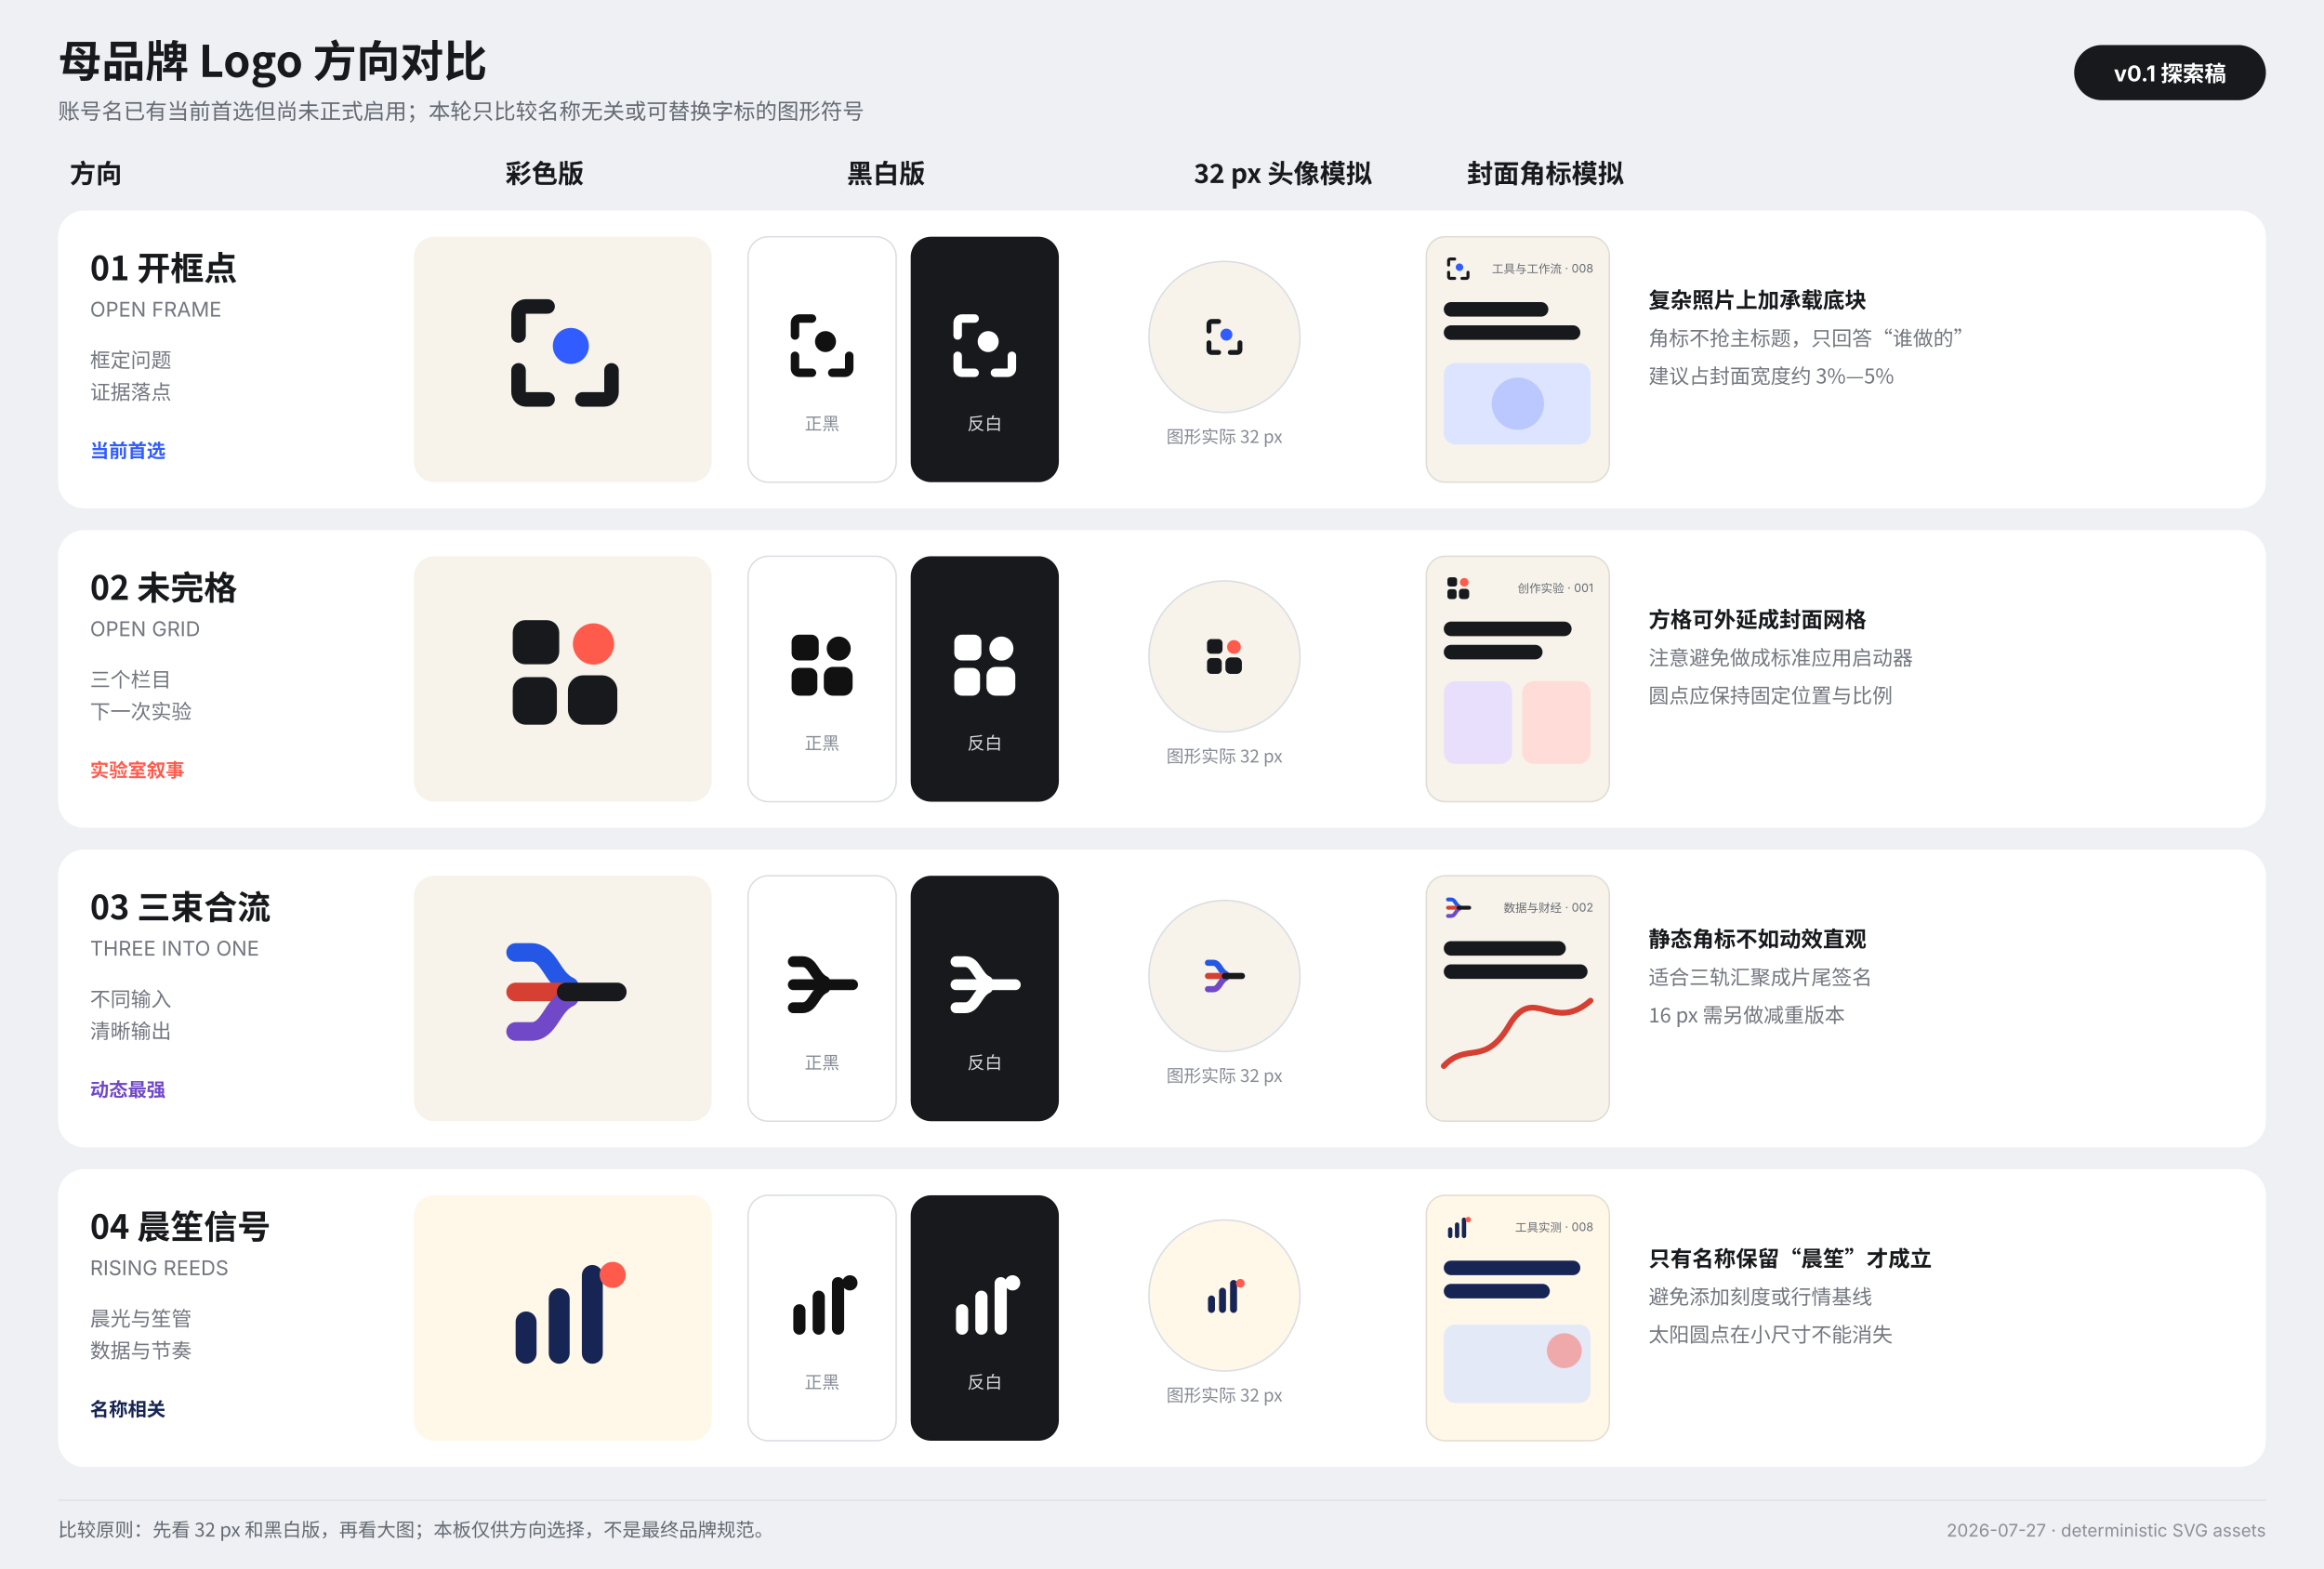
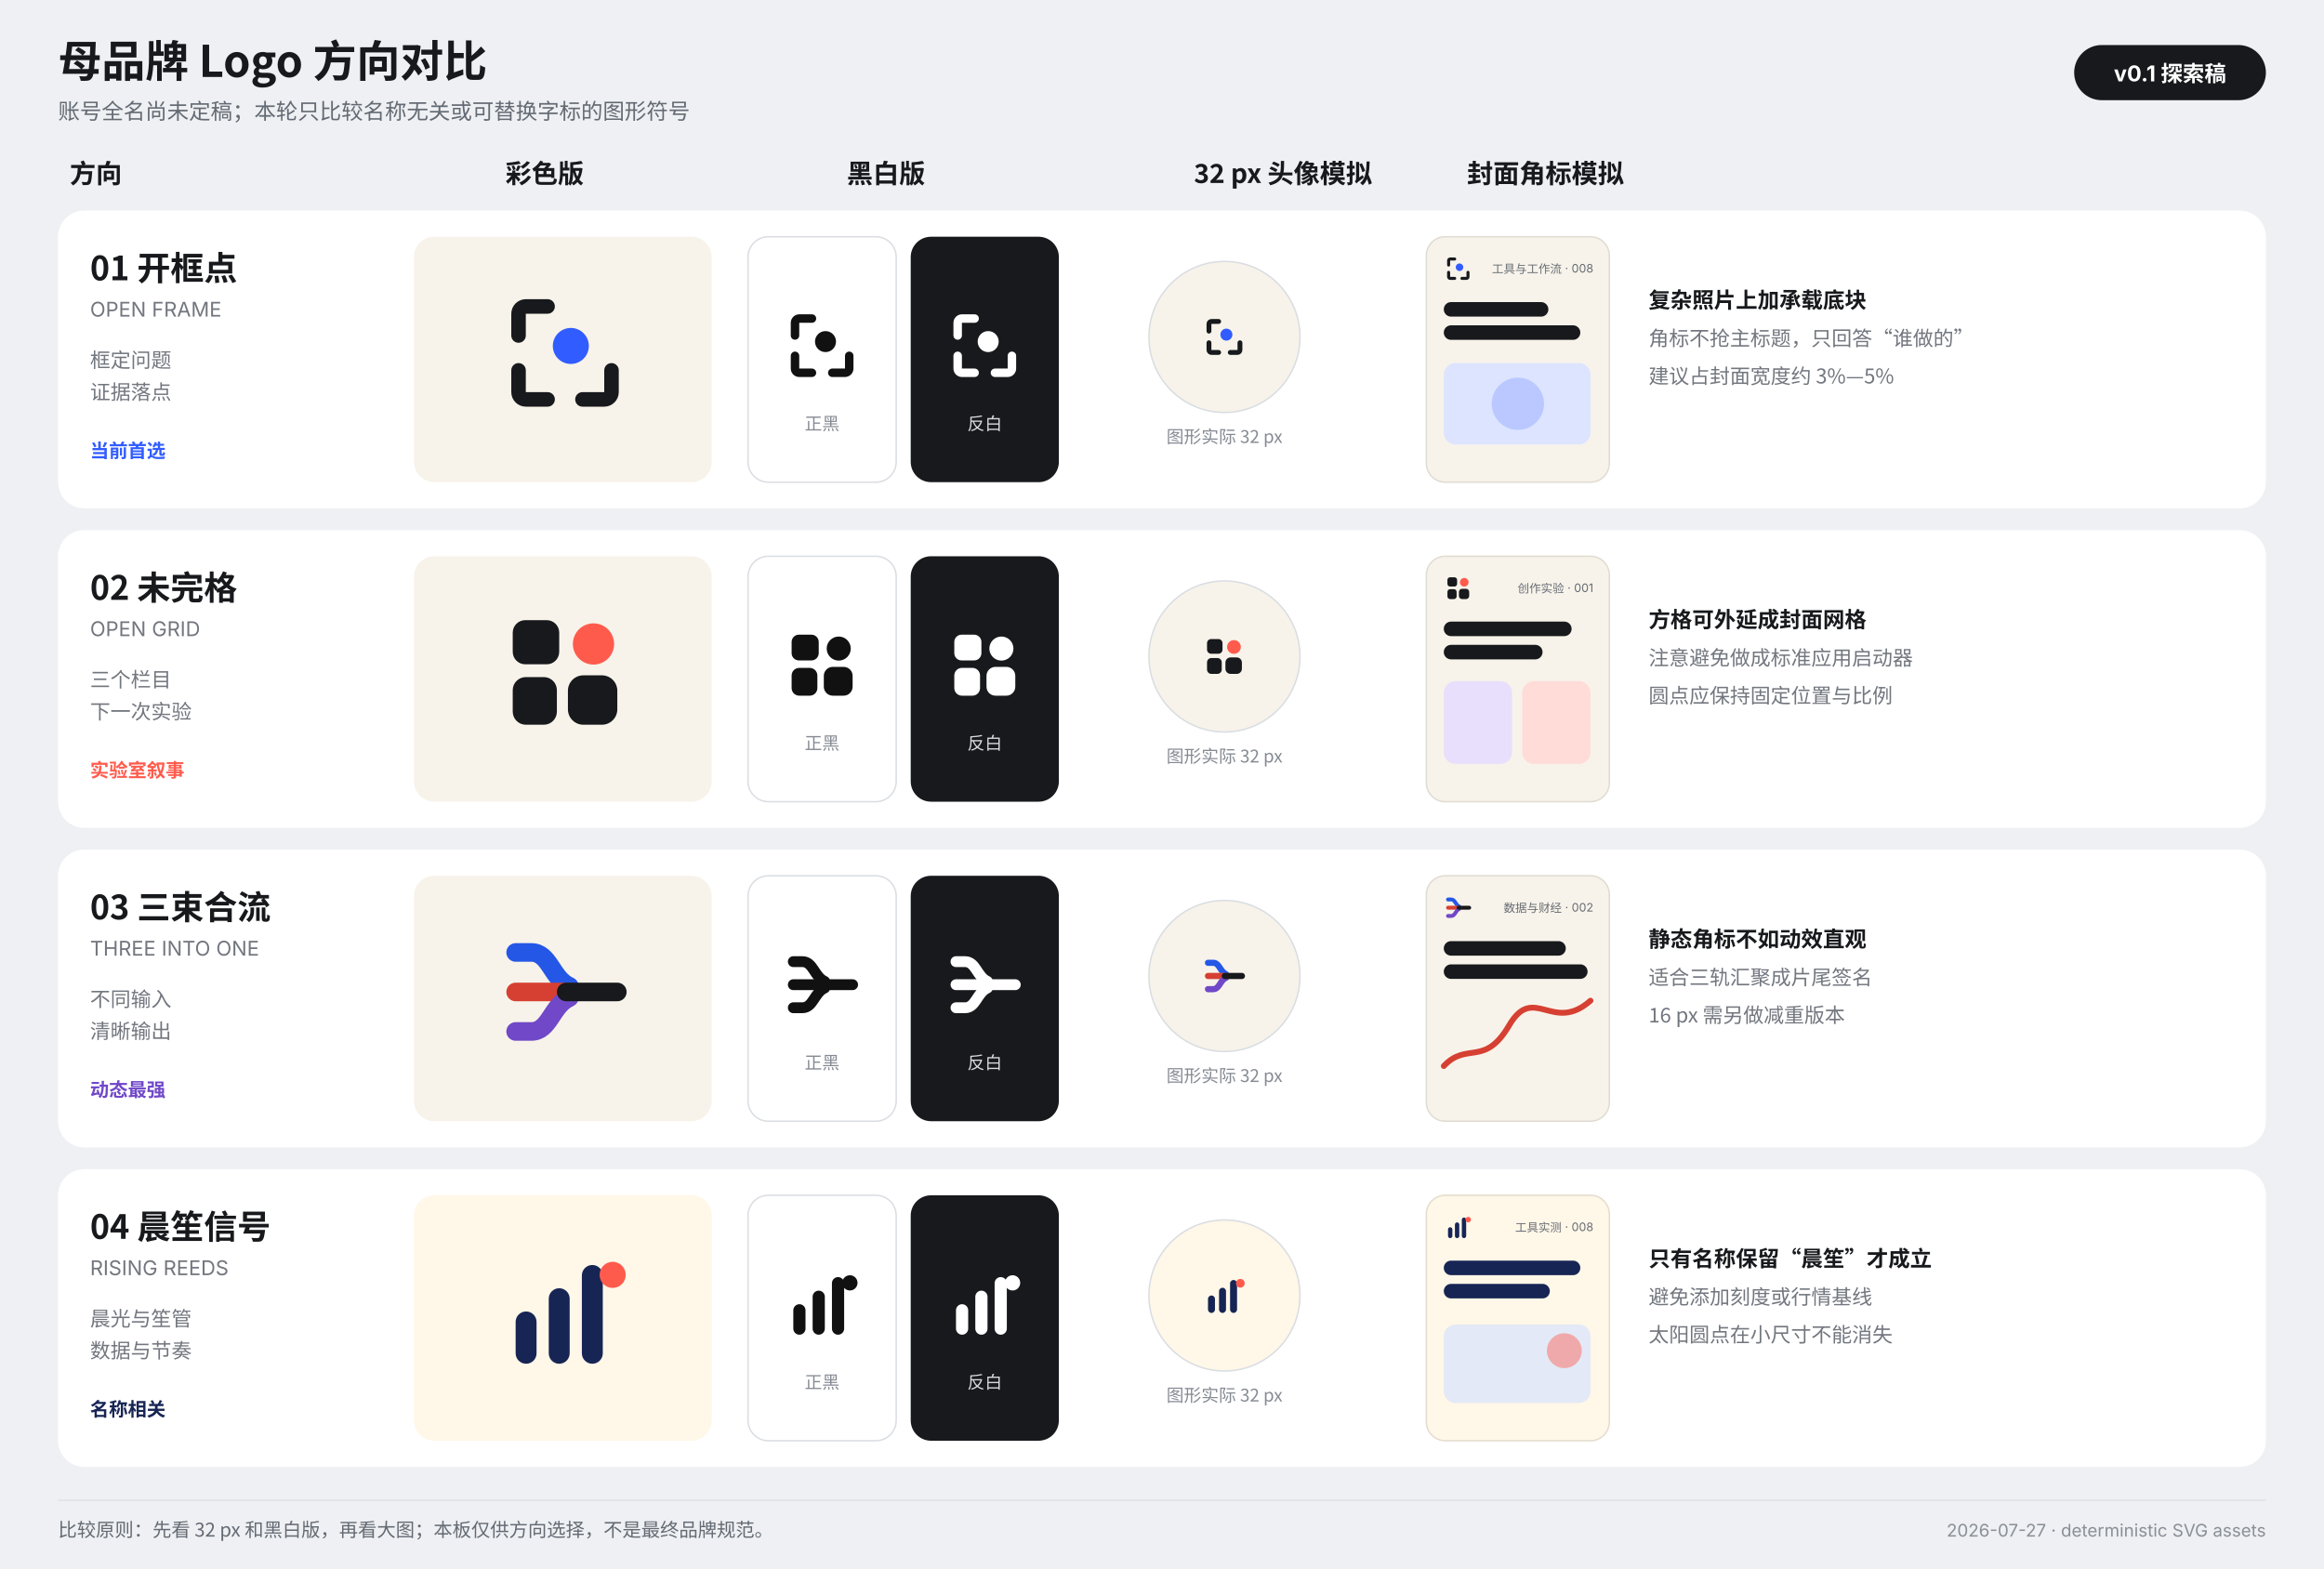
<svg xmlns="http://www.w3.org/2000/svg" width="1600" height="1080" viewBox="0 0 1600 1080" role="img" aria-labelledby="title desc">
  <defs>
    <symbol id="open-frame-color" viewBox="0 0 24 24">
      <g fill="none" stroke="#17191C" stroke-width="2.5" stroke-linecap="round" stroke-linejoin="round">
        <path d="M9 4H5.25C4.56 4 4 4.56 4 5.25V9" />
        <path d="M4 15v3.75C4 19.44 4.56 20 5.25 20H9" />
        <path d="M15 20h3.75c.69 0 1.25-.56 1.25-1.25V15" />
      </g>
      <circle cx="13" cy="10.8" r="3.1" fill="#315CFF" />
    </symbol>
    <symbol id="open-frame-mono" viewBox="0 0 24 24">
      <g fill="none" stroke="currentColor" stroke-width="2.5" stroke-linecap="round" stroke-linejoin="round">
        <path d="M9 4H5.25C4.56 4 4 4.56 4 5.25V9" />
        <path d="M4 15v3.75C4 19.44 4.56 20 5.25 20H9" />
        <path d="M15 20h3.75c.69 0 1.25-.56 1.25-1.25V15" />
      </g>
      <circle cx="13" cy="10.8" r="3.1" fill="currentColor" />
    </symbol>
    <symbol id="open-grid-color" viewBox="0 0 24 24">
      <rect x="3" y="3" width="8" height="7.6" rx="2.15" fill="#17191C" />
      <rect x="3" y="12.8" width="7.6" height="8.2" rx="2.25" fill="#17191C" />
      <rect x="12.5" y="12.5" width="8.5" height="8.5" rx="2.65" fill="#17191C" />
      <circle cx="16.9" cy="7.1" r="3.55" fill="#FF5B4D" />
    </symbol>
    <symbol id="open-grid-mono" viewBox="0 0 24 24">
      <rect x="3" y="3" width="8" height="7.6" rx="2.15" fill="currentColor" />
      <rect x="3" y="12.8" width="7.6" height="8.2" rx="2.25" fill="currentColor" />
      <rect x="12.5" y="12.5" width="8.5" height="8.5" rx="2.65" fill="currentColor" />
      <circle cx="16.9" cy="7.1" r="3.55" fill="currentColor" />
    </symbol>
    <symbol id="three-into-one-color" viewBox="0 0 24 24">
      <g fill="none" stroke-width="3.2" stroke-linecap="round" stroke-linejoin="round">
        <path d="M3.5 5.2h2.7c3.15 0 3.48 4.44 6.55 5.83" stroke="#2457E6" />
        <path d="M3.5 12h9.5" stroke="#D64032" />
        <path d="M3.5 18.8h2.7c3.15 0 3.48-4.44 6.55-5.83" stroke="#7048C8" />
        <path d="M12.2 12H21" stroke="#17191C" />
      </g>
    </symbol>
    <symbol id="three-into-one-mono" viewBox="0 0 24 24">
      <g fill="none" stroke="currentColor" stroke-width="3.2" stroke-linecap="round" stroke-linejoin="round">
        <path d="M3.5 5.2h2.7c3.15 0 3.48 4.44 6.55 5.83" />
        <path d="M3.5 12h9.5" />
        <path d="M3.5 18.8h2.7c3.15 0 3.48-4.44 6.55-5.83" />
        <path d="M12.2 12H21" />
      </g>
    </symbol>
    <symbol id="rising-reeds-color" viewBox="0 0 24 24">
      <rect x="3.5" y="12" width="3.6" height="9" rx="1.8" fill="#172554" />
      <rect x="9.2" y="8" width="3.6" height="13" rx="1.8" fill="#172554" />
      <rect x="14.9" y="4" width="3.6" height="17" rx="1.8" fill="#172554" />
      <circle cx="20.2" cy="5.7" r="2.25" fill="#FF5B4D" />
    </symbol>
    <symbol id="rising-reeds-mono" viewBox="0 0 24 24">
      <rect x="3.5" y="12" width="3.6" height="9" rx="1.8" fill="currentColor" />
      <rect x="9.2" y="8" width="3.6" height="13" rx="1.8" fill="currentColor" />
      <rect x="14.9" y="4" width="3.6" height="17" rx="1.8" fill="currentColor" />
      <circle cx="20.2" cy="5.7" r="2.25" fill="currentColor" />
    </symbol>
    <style>
      .cn { font-family: "Microsoft YaHei", "Noto Sans CJK SC", sans-serif; }
      .en { font-family: Inter, Arial, sans-serif; }
      .label { fill: #17191C; font-size: 18px; font-weight: 700; }
      .muted { fill: #72767E; font-size: 14px; }
      .tiny { fill: #858A93; font-size: 12px; }
      .rule { stroke: #DFE2E6; stroke-width: 1; }
    </style>
  </defs>
  <rect width="1600" height="1080" fill="#EEF0F3" />
  <text x="40" y="53" class="cn" fill="#17191C" font-size="30" font-weight="800">母品牌 Logo 方向对比</text>
-   <text x="40" y="82" class="cn" fill="#646A73" font-size="15">账号名已有当前首选但尚未正式启用；本轮只比较名称无关或可替换字标的图形符号</text>
+   <text x="40" y="82" class="cn" fill="#646A73" font-size="15">账号全名尚未定稿；本轮只比较名称无关或可替换字标的图形符号</text>
  <rect x="1428" y="31" width="132" height="38" rx="19" fill="#17191C" />
  <text x="1494" y="56" class="en" fill="#FFFFFF" font-size="15" font-weight="700" text-anchor="middle">v0.1 探索稿</text>
  <text x="48" y="126" class="cn label">方向</text>
  <text x="348" y="126" class="cn label">彩色版</text>
  <text x="583" y="126" class="cn label">黑白版</text>
  <text x="822" y="126" class="cn label">32 px 头像模拟</text>
  <text x="1010" y="126" class="cn label">封面角标模拟</text>
  <g transform="translate(0 145)">
    <rect x="40" y="0" width="1520" height="205" rx="18" fill="#FFFFFF" />
    <text x="62" y="48" class="cn" fill="#17191C" font-size="23" font-weight="800">01 开框点</text>
    <text x="62" y="73" class="en muted">OPEN FRAME</text>
    <text x="62" y="108" class="cn muted">框定问题</text>
    <text x="62" y="130" class="cn muted">证据落点</text>
    <text x="62" y="170" class="cn" fill="#315CFF" font-size="13" font-weight="700">当前首选</text>
    <rect x="285" y="18" width="205" height="169" rx="14" fill="#F7F3EA" />
    <use href="#open-frame-color" x="341" y="50" width="96" height="96" />
    <rect x="515" y="18" width="102" height="169" rx="14" fill="#FFFFFF" stroke="#DADDE2" />
    <use href="#open-frame-mono" x="538" y="65" width="56" height="56" color="#111111" />
    <text x="566" y="151" class="cn tiny" text-anchor="middle">正黑</text>
    <rect x="627" y="18" width="102" height="169" rx="14" fill="#17191C" />
    <use href="#open-frame-mono" x="650" y="65" width="56" height="56" color="#FFFFFF" />
    <text x="678" y="151" class="cn" fill="#D7DADE" font-size="12" text-anchor="middle">反白</text>
    <circle cx="843" cy="87" r="52" fill="#F7F3EA" stroke="#D9DDE2" />
    <use href="#open-frame-color" x="827" y="71" width="32" height="32" />
    <text x="843" y="160" class="cn tiny" text-anchor="middle">图形实际 32 px</text>
    <rect x="982" y="18" width="126" height="169" rx="13" fill="#F7F3EA" stroke="#E0DCD2" />
    <use href="#open-frame-color" x="994" y="30" width="20" height="20" />
    <text x="1097" y="43" class="en" fill="#666B73" font-size="8" text-anchor="end">工具与工作流 · 008</text>
    <rect x="994" y="63" width="72" height="10" rx="5" fill="#17191C" />
    <rect x="994" y="79" width="94" height="10" rx="5" fill="#17191C" />
    <rect x="994" y="105" width="101" height="56" rx="8" fill="#DCE4FF" />
    <circle cx="1045" cy="133" r="18" fill="#315CFF" opacity=".2" />
    <text x="1135" y="67" class="cn" fill="#17191C" font-size="15" font-weight="700">复杂照片上加承载底块</text>
    <text x="1135" y="93" class="cn muted">角标不抢主标题，只回答“谁做的”</text>
    <text x="1135" y="119" class="cn muted">建议占封面宽度约 3%—5%</text>
  </g>
  <g transform="translate(0 365)">
    <rect x="40" y="0" width="1520" height="205" rx="18" fill="#FFFFFF" />
    <text x="62" y="48" class="cn" fill="#17191C" font-size="23" font-weight="800">02 未完格</text>
    <text x="62" y="73" class="en muted">OPEN GRID</text>
    <text x="62" y="108" class="cn muted">三个栏目</text>
    <text x="62" y="130" class="cn muted">下一次实验</text>
    <text x="62" y="170" class="cn" fill="#FF5B4D" font-size="13" font-weight="700">实验室叙事</text>
    <rect x="285" y="18" width="205" height="169" rx="14" fill="#F7F3EA" />
    <use href="#open-grid-color" x="341" y="50" width="96" height="96" />
    <rect x="515" y="18" width="102" height="169" rx="14" fill="#FFFFFF" stroke="#DADDE2" />
    <use href="#open-grid-mono" x="538" y="65" width="56" height="56" color="#111111" />
    <text x="566" y="151" class="cn tiny" text-anchor="middle">正黑</text>
    <rect x="627" y="18" width="102" height="169" rx="14" fill="#17191C" />
    <use href="#open-grid-mono" x="650" y="65" width="56" height="56" color="#FFFFFF" />
    <text x="678" y="151" class="cn" fill="#D7DADE" font-size="12" text-anchor="middle">反白</text>
    <circle cx="843" cy="87" r="52" fill="#F7F3EA" stroke="#D9DDE2" />
    <use href="#open-grid-color" x="827" y="71" width="32" height="32" />
    <text x="843" y="160" class="cn tiny" text-anchor="middle">图形实际 32 px</text>
    <rect x="982" y="18" width="126" height="169" rx="13" fill="#F7F3EA" stroke="#E0DCD2" />
    <use href="#open-grid-color" x="994" y="30" width="20" height="20" />
    <text x="1097" y="43" class="en" fill="#666B73" font-size="8" text-anchor="end">创作实验 · 001</text>
    <rect x="994" y="63" width="88" height="10" rx="5" fill="#17191C" />
    <rect x="994" y="79" width="68" height="10" rx="5" fill="#17191C" />
    <rect x="994" y="104" width="47" height="57" rx="8" fill="#E8DFFC" />
    <rect x="1048" y="104" width="47" height="57" rx="8" fill="#FFDCD7" />
    <text x="1135" y="67" class="cn" fill="#17191C" font-size="15" font-weight="700">方格可外延成封面网格</text>
    <text x="1135" y="93" class="cn muted">注意避免做成标准应用启动器</text>
    <text x="1135" y="119" class="cn muted">圆点应保持固定位置与比例</text>
  </g>
  <g transform="translate(0 585)">
    <rect x="40" y="0" width="1520" height="205" rx="18" fill="#FFFFFF" />
    <text x="62" y="48" class="cn" fill="#17191C" font-size="23" font-weight="800">03 三束合流</text>
    <text x="62" y="73" class="en muted">THREE INTO ONE</text>
    <text x="62" y="108" class="cn muted">不同输入</text>
    <text x="62" y="130" class="cn muted">清晰输出</text>
    <text x="62" y="170" class="cn" fill="#7048C8" font-size="13" font-weight="700">动态最强</text>
    <rect x="285" y="18" width="205" height="169" rx="14" fill="#F7F3EA" />
    <use href="#three-into-one-color" x="341" y="50" width="96" height="96" />
    <rect x="515" y="18" width="102" height="169" rx="14" fill="#FFFFFF" stroke="#DADDE2" />
    <use href="#three-into-one-mono" x="538" y="65" width="56" height="56" color="#111111" />
    <text x="566" y="151" class="cn tiny" text-anchor="middle">正黑</text>
    <rect x="627" y="18" width="102" height="169" rx="14" fill="#17191C" />
    <use href="#three-into-one-mono" x="650" y="65" width="56" height="56" color="#FFFFFF" />
    <text x="678" y="151" class="cn" fill="#D7DADE" font-size="12" text-anchor="middle">反白</text>
    <circle cx="843" cy="87" r="52" fill="#F7F3EA" stroke="#D9DDE2" />
    <use href="#three-into-one-color" x="827" y="71" width="32" height="32" />
    <text x="843" y="160" class="cn tiny" text-anchor="middle">图形实际 32 px</text>
    <rect x="982" y="18" width="126" height="169" rx="13" fill="#F7F3EA" stroke="#E0DCD2" />
    <use href="#three-into-one-color" x="994" y="30" width="20" height="20" />
    <text x="1097" y="43" class="en" fill="#666B73" font-size="8" text-anchor="end">数据与财经 · 002</text>
    <rect x="994" y="63" width="84" height="10" rx="5" fill="#17191C" />
    <rect x="994" y="79" width="99" height="10" rx="5" fill="#17191C" />
    <path d="M994 149 C1010 132 1022 150 1039 121 S1069 127 1095 104" fill="none" stroke="#D64032" stroke-width="4" stroke-linecap="round" />
    <text x="1135" y="67" class="cn" fill="#17191C" font-size="15" font-weight="700">静态角标不如动效直观</text>
    <text x="1135" y="93" class="cn muted">适合三轨汇聚成片尾签名</text>
    <text x="1135" y="119" class="cn muted">16 px 需另做减重版本</text>
  </g>
  <g transform="translate(0 805)">
    <rect x="40" y="0" width="1520" height="205" rx="18" fill="#FFFFFF" />
    <text x="62" y="48" class="cn" fill="#17191C" font-size="23" font-weight="800">04 晨笙信号</text>
    <text x="62" y="73" class="en muted">RISING REEDS</text>
    <text x="62" y="108" class="cn muted">晨光与笙管</text>
    <text x="62" y="130" class="cn muted">数据与节奏</text>
    <text x="62" y="170" class="cn" fill="#172554" font-size="13" font-weight="700">名称相关</text>
    <rect x="285" y="18" width="205" height="169" rx="14" fill="#FFF7E8" />
    <use href="#rising-reeds-color" x="341" y="50" width="96" height="96" />
    <rect x="515" y="18" width="102" height="169" rx="14" fill="#FFFFFF" stroke="#DADDE2" />
    <use href="#rising-reeds-mono" x="538" y="65" width="56" height="56" color="#111111" />
    <text x="566" y="151" class="cn tiny" text-anchor="middle">正黑</text>
    <rect x="627" y="18" width="102" height="169" rx="14" fill="#17191C" />
    <use href="#rising-reeds-mono" x="650" y="65" width="56" height="56" color="#FFFFFF" />
    <text x="678" y="151" class="cn" fill="#D7DADE" font-size="12" text-anchor="middle">反白</text>
    <circle cx="843" cy="87" r="52" fill="#FFF7E8" stroke="#D9DDE2" />
    <use href="#rising-reeds-color" x="827" y="71" width="32" height="32" />
    <text x="843" y="160" class="cn tiny" text-anchor="middle">图形实际 32 px</text>
    <rect x="982" y="18" width="126" height="169" rx="13" fill="#FFF7E8" stroke="#E4DDCF" />
    <use href="#rising-reeds-color" x="994" y="30" width="20" height="20" />
    <text x="1097" y="43" class="en" fill="#666B73" font-size="8" text-anchor="end">工具实测 · 008</text>
    <rect x="994" y="63" width="94" height="10" rx="5" fill="#172554" />
    <rect x="994" y="79" width="73" height="10" rx="5" fill="#172554" />
    <rect x="994" y="107" width="101" height="54" rx="8" fill="#E3E9F7" />
    <circle cx="1077" cy="125" r="12" fill="#FF5B4D" opacity=".45" />
    <text x="1135" y="67" class="cn" fill="#17191C" font-size="15" font-weight="700">只有名称保留“晨笙”才成立</text>
    <text x="1135" y="93" class="cn muted">避免添加刻度或行情基线</text>
    <text x="1135" y="119" class="cn muted">太阳圆点在小尺寸不能消失</text>
  </g>
  <line x1="40" y1="1033" x2="1560" y2="1033" class="rule" />
  <text x="40" y="1058" class="cn" fill="#646A73" font-size="13">比较原则：先看 32 px 和黑白版，再看大图；本板仅供方向选择，不是最终品牌规范。</text>
  <text x="1560" y="1058" class="en" fill="#8A8F97" font-size="12" text-anchor="end">2026-07-27 · deterministic SVG assets</text>
</svg>
